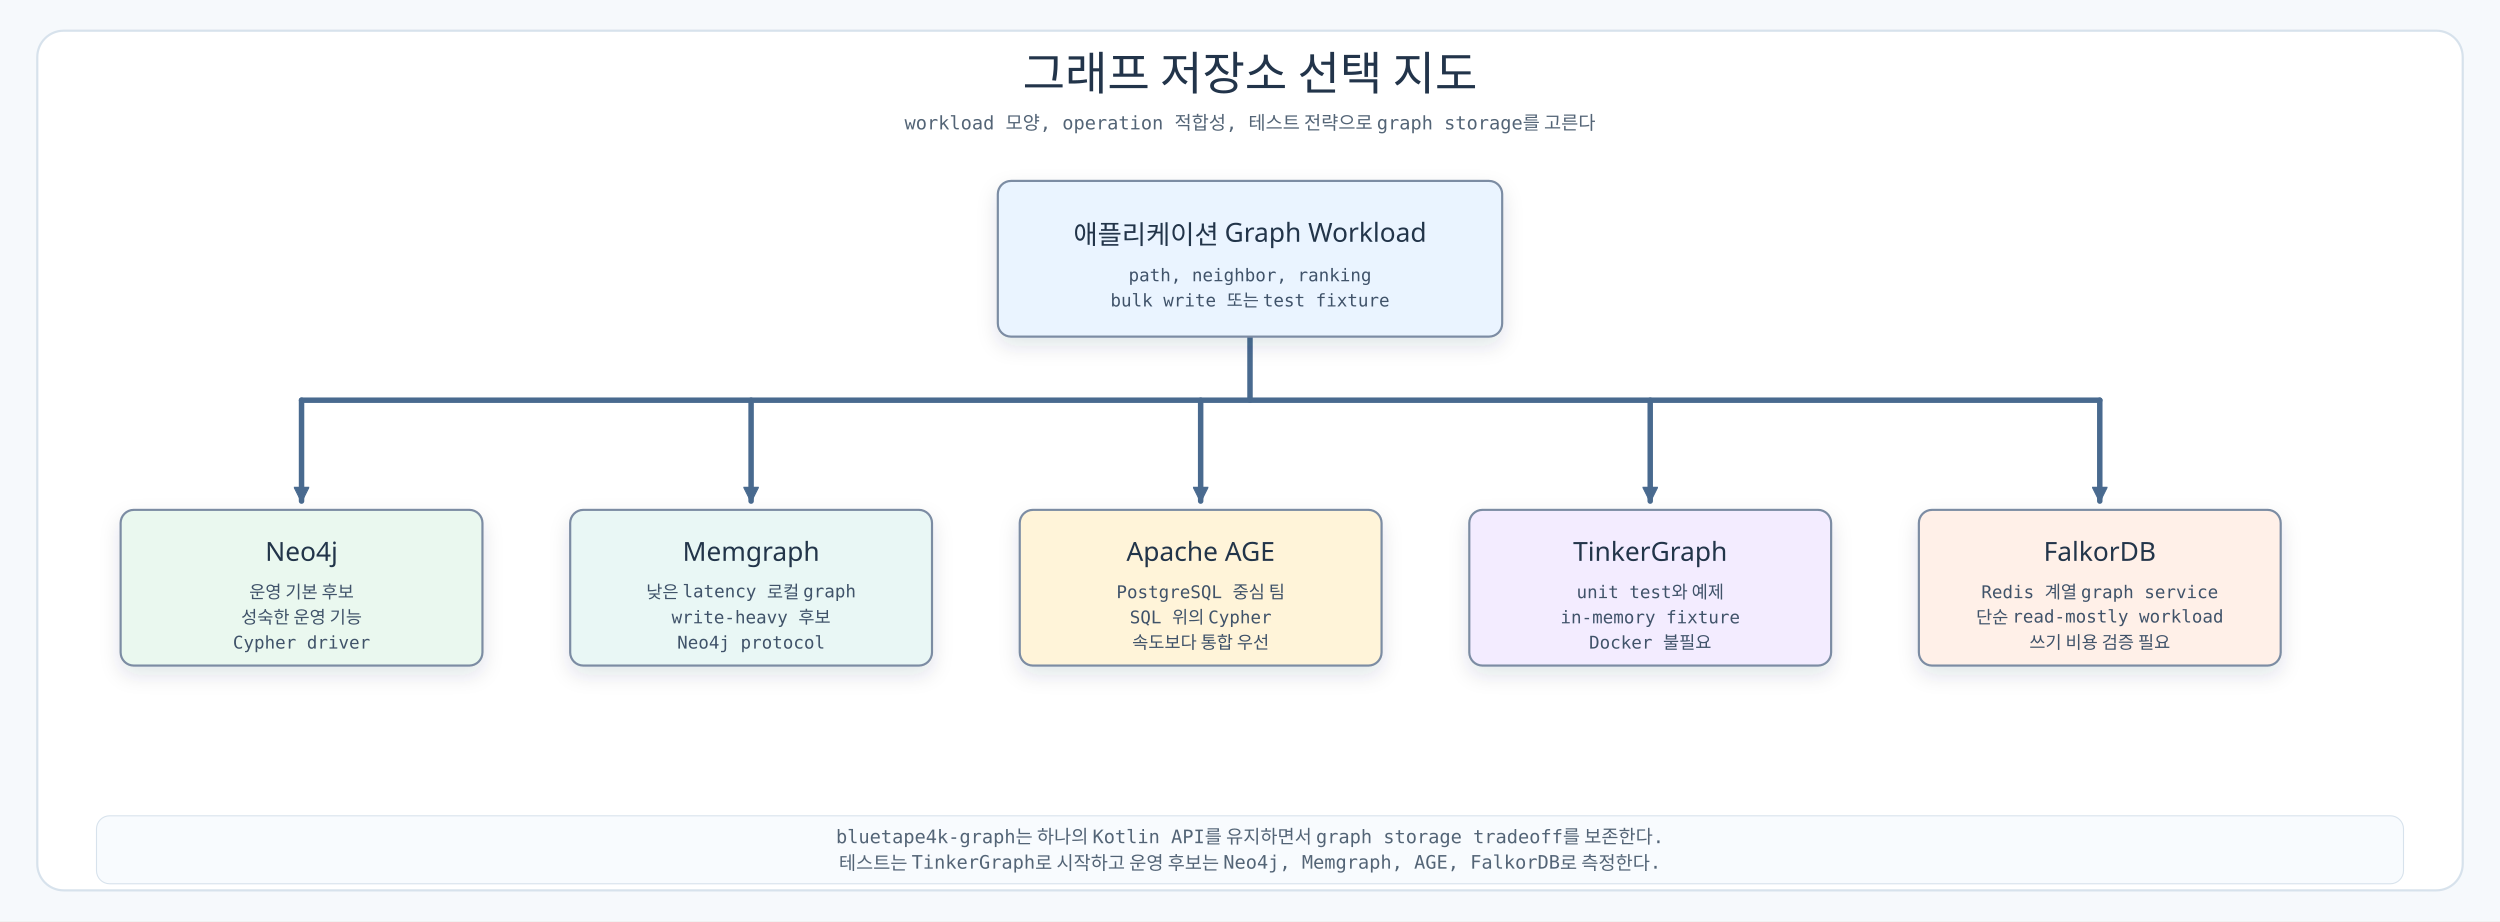
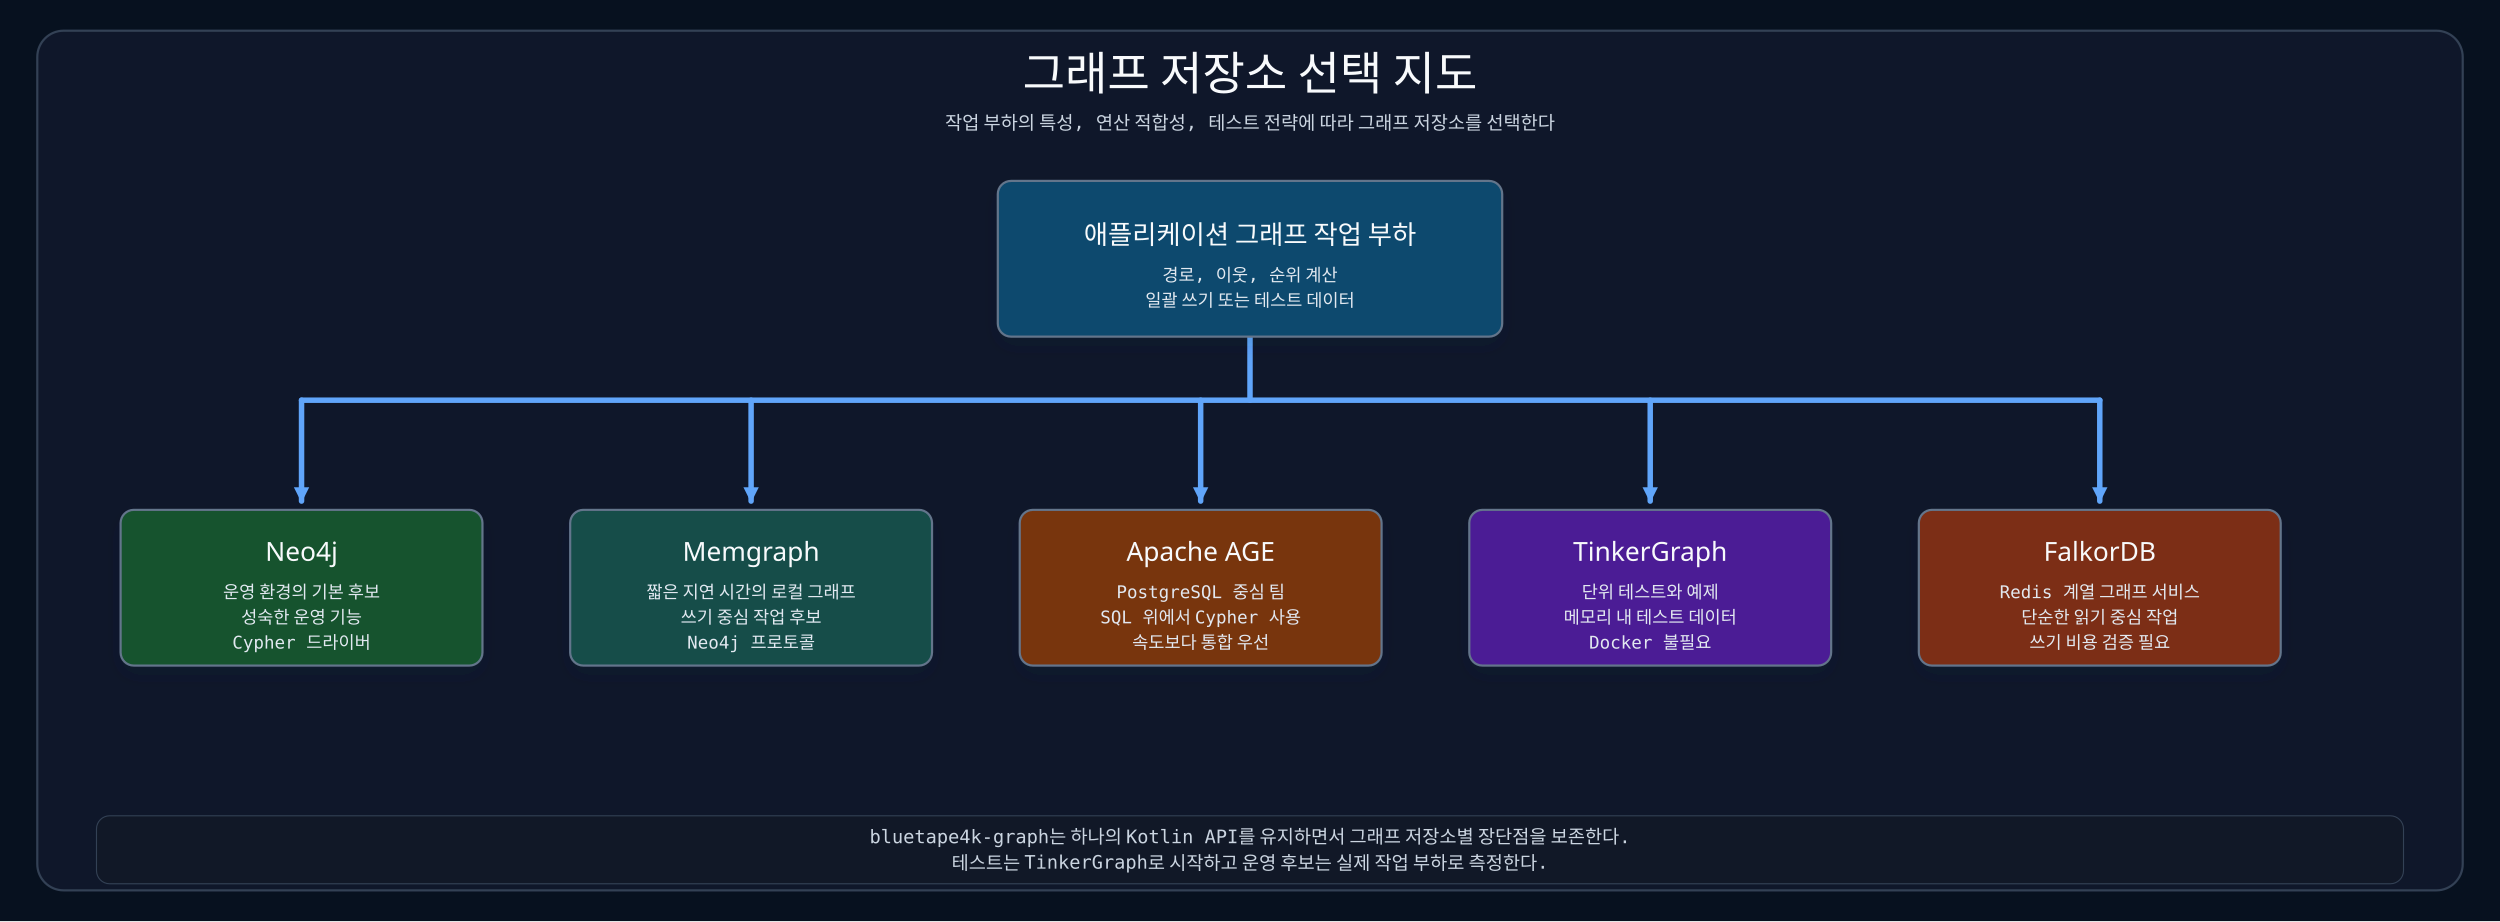
<svg xmlns="http://www.w3.org/2000/svg" width="2280" height="840" viewBox="0 0 2280 840">
  <defs>
-     <marker id="arrow" markerWidth="14" markerHeight="14" refX="13" refY="7" orient="auto" markerUnits="userSpaceOnUse">
-       <path d="M 0 0 L 14 7 L 0 14 Z" fill="#496A8F" stroke="#496A8F" />
+     <marker id="arrow" markerWidth="14" markerHeight="14" refX="9" refY="5" orient="auto" markerUnits="userSpaceOnUse" viewBox="0 0 10 10">
+       <path d="M 0 0 L 10 5 L 0 10 Z" fill="#60A5FA" />
    </marker>
    <filter id="shadow" x="-20%" y="-20%" width="140%" height="140%">
      <feDropShadow dx="0" dy="8" stdDeviation="9" flood-color="#22344A" flood-opacity="0.12" />
    </filter>
    <style>
-     .canvas{fill:#F6F9FC}.frame{fill:#FFFFFF;stroke:#D7E2EC;stroke-width:2}
-     .title{font-family:"goorm Sans","Architects Daughter","Comic Sans MS",sans-serif;font-size:42px;fill:#22344A;font-weight:400}
-     .subtitle,.footer,.axis{font-family:"goorm Sans Code","goorm Sans","Comic Mono","Comic Sans MS",monospace;font-size:17px;fill:#536476;font-weight:400}
-     .nodeTitle,.participant{font-family:"goorm Sans","Architects Daughter","Comic Sans MS",sans-serif;font-size:24px;fill:#22344A;font-weight:400}
-     .nodeBody,.labelText,.num{font-family:"goorm Sans Code","goorm Sans","Comic Mono","Comic Sans MS",monospace;font-size:16px;fill:#3F5269;font-weight:400}
-     .tableTitle{font-family:"goorm Sans","Architects Daughter","Comic Sans MS",sans-serif;font-size:24px;fill:#22344A;font-weight:400}
-     .tableField,.edgeLabel{font-family:"goorm Sans Code","goorm Sans","Comic Mono","Comic Sans MS",monospace;font-size:15px;fill:#3F5269;font-weight:400}
-     .edge{fill:none;stroke:#496A8F;stroke-width:5;stroke-linecap:round;stroke-linejoin:round;marker-end:url(#arrow)}
-     .bus{fill:none;stroke:#496A8F;stroke-width:5;stroke-linecap:round;stroke-linejoin:round}
-     .lifeline{stroke:#91A6BD;stroke-width:2;stroke-dasharray:8 8}
+     .canvas{fill:#07111F}.frame{fill:#0F172A;stroke:#334155;stroke-width:2}
+     .title{font-family:"goorm Sans","Architects Daughter","Comic Sans MS",sans-serif;font-size:42px;fill:#F8FAFC;font-weight:400}
+     .subtitle,.footer,.axis{font-family:"goorm Sans Code","goorm Sans","Comic Mono","Comic Sans MS",monospace;font-size:17px;fill:#CBD5E1;font-weight:400}
+     .nodeTitle,.participant{font-family:"goorm Sans","Architects Daughter","Comic Sans MS",sans-serif;font-size:24px;fill:#F8FAFC;font-weight:400}
+     .nodeBody,.labelText,.num{font-family:"goorm Sans Code","goorm Sans","Comic Mono","Comic Sans MS",monospace;font-size:16px;fill:#E2E8F0;font-weight:400}
+     .tableTitle{font-family:"goorm Sans","Architects Daughter","Comic Sans MS",sans-serif;font-size:24px;fill:#F8FAFC;font-weight:400}
+     .tableField,.edgeLabel{font-family:"goorm Sans Code","goorm Sans","Comic Mono","Comic Sans MS",monospace;font-size:15px;fill:#E2E8F0;font-weight:400}
+     .edge{fill:none;stroke:#60A5FA;stroke-width:5;stroke-linecap:round;stroke-linejoin:round;marker-end:url(#arrow)}
+     .bus{fill:none;stroke:#60A5FA;stroke-width:5;stroke-linecap:round;stroke-linejoin:round}
+     .lifeline{stroke:#64748B;stroke-width:2;stroke-dasharray:8 8}
    g[id]{filter:url(#shadow)}
  </style>
  </defs>
  <rect class="canvas" width="2280" height="840" />
  <rect class="frame" x="34" y="28" width="2212" height="784" rx="24" />
  <text class="title" x="1140" y="82" text-anchor="middle">그래프 저장소 선택 지도</text>
-   <text class="subtitle" x="1140" y="118" text-anchor="middle">workload 모양, operation 적합성, 테스트 전략으로 graph storage를 고른다</text>
+   <text class="subtitle" x="1140" y="118" text-anchor="middle">작업 부하의 특성, 연산 적합성, 테스트 전략에 따라 그래프 저장소를 선택한다</text>
  <path class="bus" d="M1140 307 V365" />
  <path class="bus" d="M275 365 H1915" />
  <path class="edge" d="M275 365 V457" />
  <path class="edge" d="M685 365 V457" />
  <path class="edge" d="M1095 365 V457" />
  <path class="edge" d="M1505 365 V457" />
  <path class="edge" d="M1915 365 V457" />
  <g id="app">
-     <rect x="910" y="165" width="460" height="142" rx="12" fill="#EAF4FF" stroke="#7B8CA3" stroke-width="2" />
-     <text class="nodeTitle" x="1140" y="222.5" text-anchor="middle">애플리케이션 Graph Workload</text>
-     <text class="nodeBody" x="1140" y="256.5" text-anchor="middle">path, neighbor, ranking</text>
-     <text class="nodeBody" x="1140" y="279.5" text-anchor="middle">bulk write 또는 test fixture</text>
+     <rect x="910" y="165" width="460" height="142" rx="12" fill="#0C4A6E" stroke="#64748B" stroke-width="2" />
+     <text class="nodeTitle" x="1140" y="222.5" text-anchor="middle">애플리케이션 그래프 작업 부하</text>
+     <text class="nodeBody" x="1140" y="256.5" text-anchor="middle">경로, 이웃, 순위 계산</text>
+     <text class="nodeBody" x="1140" y="279.5" text-anchor="middle">일괄 쓰기 또는 테스트 데이터</text>
  </g>
  <g id="neo4j">
-     <rect x="110" y="465" width="330" height="142" rx="12" fill="#EAF8EF" stroke="#7B8CA3" stroke-width="2" />
+     <rect x="110" y="465" width="330" height="142" rx="12" fill="#14532D" stroke="#64748B" stroke-width="2" />
    <text class="nodeTitle" x="275" y="511.5" text-anchor="middle">Neo4j</text>
-     <text class="nodeBody" x="275" y="545.5" text-anchor="middle">운영 기본 후보</text>
+     <text class="nodeBody" x="275" y="545.5" text-anchor="middle">운영 환경의 기본 후보</text>
    <text class="nodeBody" x="275" y="568.5" text-anchor="middle">성숙한 운영 기능</text>
-     <text class="nodeBody" x="275" y="591.5" text-anchor="middle">Cypher driver</text>
+     <text class="nodeBody" x="275" y="591.5" text-anchor="middle">Cypher 드라이버</text>
  </g>
  <g id="memgraph">
-     <rect x="520" y="465" width="330" height="142" rx="12" fill="#E9F7F5" stroke="#7B8CA3" stroke-width="2" />
+     <rect x="520" y="465" width="330" height="142" rx="12" fill="#134E4A" stroke="#64748B" stroke-width="2" />
    <text class="nodeTitle" x="685" y="511.5" text-anchor="middle">Memgraph</text>
-     <text class="nodeBody" x="685" y="545.5" text-anchor="middle">낮은 latency 로컬 graph</text>
-     <text class="nodeBody" x="685" y="568.5" text-anchor="middle">write-heavy 후보</text>
-     <text class="nodeBody" x="685" y="591.5" text-anchor="middle">Neo4j protocol</text>
+     <text class="nodeBody" x="685" y="545.5" text-anchor="middle">짧은 지연 시간의 로컬 그래프</text>
+     <text class="nodeBody" x="685" y="568.5" text-anchor="middle">쓰기 중심 작업 후보</text>
+     <text class="nodeBody" x="685" y="591.5" text-anchor="middle">Neo4j 프로토콜</text>
  </g>
  <g id="age">
-     <rect x="930" y="465" width="330" height="142" rx="12" fill="#FFF4D9" stroke="#7B8CA3" stroke-width="2" />
+     <rect x="930" y="465" width="330" height="142" rx="12" fill="#78350F" stroke="#64748B" stroke-width="2" />
    <text class="nodeTitle" x="1095" y="511.5" text-anchor="middle">Apache AGE</text>
    <text class="nodeBody" x="1095" y="545.5" text-anchor="middle">PostgreSQL 중심 팀</text>
-     <text class="nodeBody" x="1095" y="568.5" text-anchor="middle">SQL 위의 Cypher</text>
+     <text class="nodeBody" x="1095" y="568.5" text-anchor="middle">SQL 위에서 Cypher 사용</text>
    <text class="nodeBody" x="1095" y="591.5" text-anchor="middle">속도보다 통합 우선</text>
  </g>
  <g id="tinker">
-     <rect x="1340" y="465" width="330" height="142" rx="12" fill="#F3ECFF" stroke="#7B8CA3" stroke-width="2" />
+     <rect x="1340" y="465" width="330" height="142" rx="12" fill="#4C1D95" stroke="#64748B" stroke-width="2" />
    <text class="nodeTitle" x="1505" y="511.5" text-anchor="middle">TinkerGraph</text>
-     <text class="nodeBody" x="1505" y="545.5" text-anchor="middle">unit test와 예제</text>
-     <text class="nodeBody" x="1505" y="568.5" text-anchor="middle">in-memory fixture</text>
+     <text class="nodeBody" x="1505" y="545.5" text-anchor="middle">단위 테스트와 예제</text>
+     <text class="nodeBody" x="1505" y="568.5" text-anchor="middle">메모리 내 테스트 데이터</text>
    <text class="nodeBody" x="1505" y="591.5" text-anchor="middle">Docker 불필요</text>
  </g>
  <g id="falkor">
-     <rect x="1750" y="465" width="330" height="142" rx="12" fill="#FFF0E8" stroke="#7B8CA3" stroke-width="2" />
+     <rect x="1750" y="465" width="330" height="142" rx="12" fill="#7C2D12" stroke="#64748B" stroke-width="2" />
    <text class="nodeTitle" x="1915" y="511.5" text-anchor="middle">FalkorDB</text>
-     <text class="nodeBody" x="1915" y="545.5" text-anchor="middle">Redis 계열 graph service</text>
-     <text class="nodeBody" x="1915" y="568.5" text-anchor="middle">단순 read-mostly workload</text>
+     <text class="nodeBody" x="1915" y="545.5" text-anchor="middle">Redis 계열 그래프 서비스</text>
+     <text class="nodeBody" x="1915" y="568.5" text-anchor="middle">단순한 읽기 중심 작업</text>
    <text class="nodeBody" x="1915" y="591.5" text-anchor="middle">쓰기 비용 검증 필요</text>
  </g>
-   <rect x="88" y="744" width="2104" height="62" rx="12" fill="#F8FBFE" stroke="#D7E2EC" />
-   <text class="footer" x="1140" y="769" text-anchor="middle">bluetape4k-graph는 하나의 Kotlin API를 유지하면서 graph storage tradeoff를 보존한다.</text>
-   <text class="footer" x="1140" y="793" text-anchor="middle">테스트는 TinkerGraph로 시작하고 운영 후보는 Neo4j, Memgraph, AGE, FalkorDB로 측정한다.</text>
+   <rect x="88" y="744" width="2104" height="62" rx="12" fill="#111827" stroke="#334155" />
+   <text class="footer" x="1140" y="769" text-anchor="middle">bluetape4k-graph는 하나의 Kotlin API를 유지하면서 그래프 저장소별 장단점을 보존한다.</text>
+   <text class="footer" x="1140" y="793" text-anchor="middle">테스트는 TinkerGraph로 시작하고 운영 후보는 실제 작업 부하로 측정한다.</text>
</svg>
